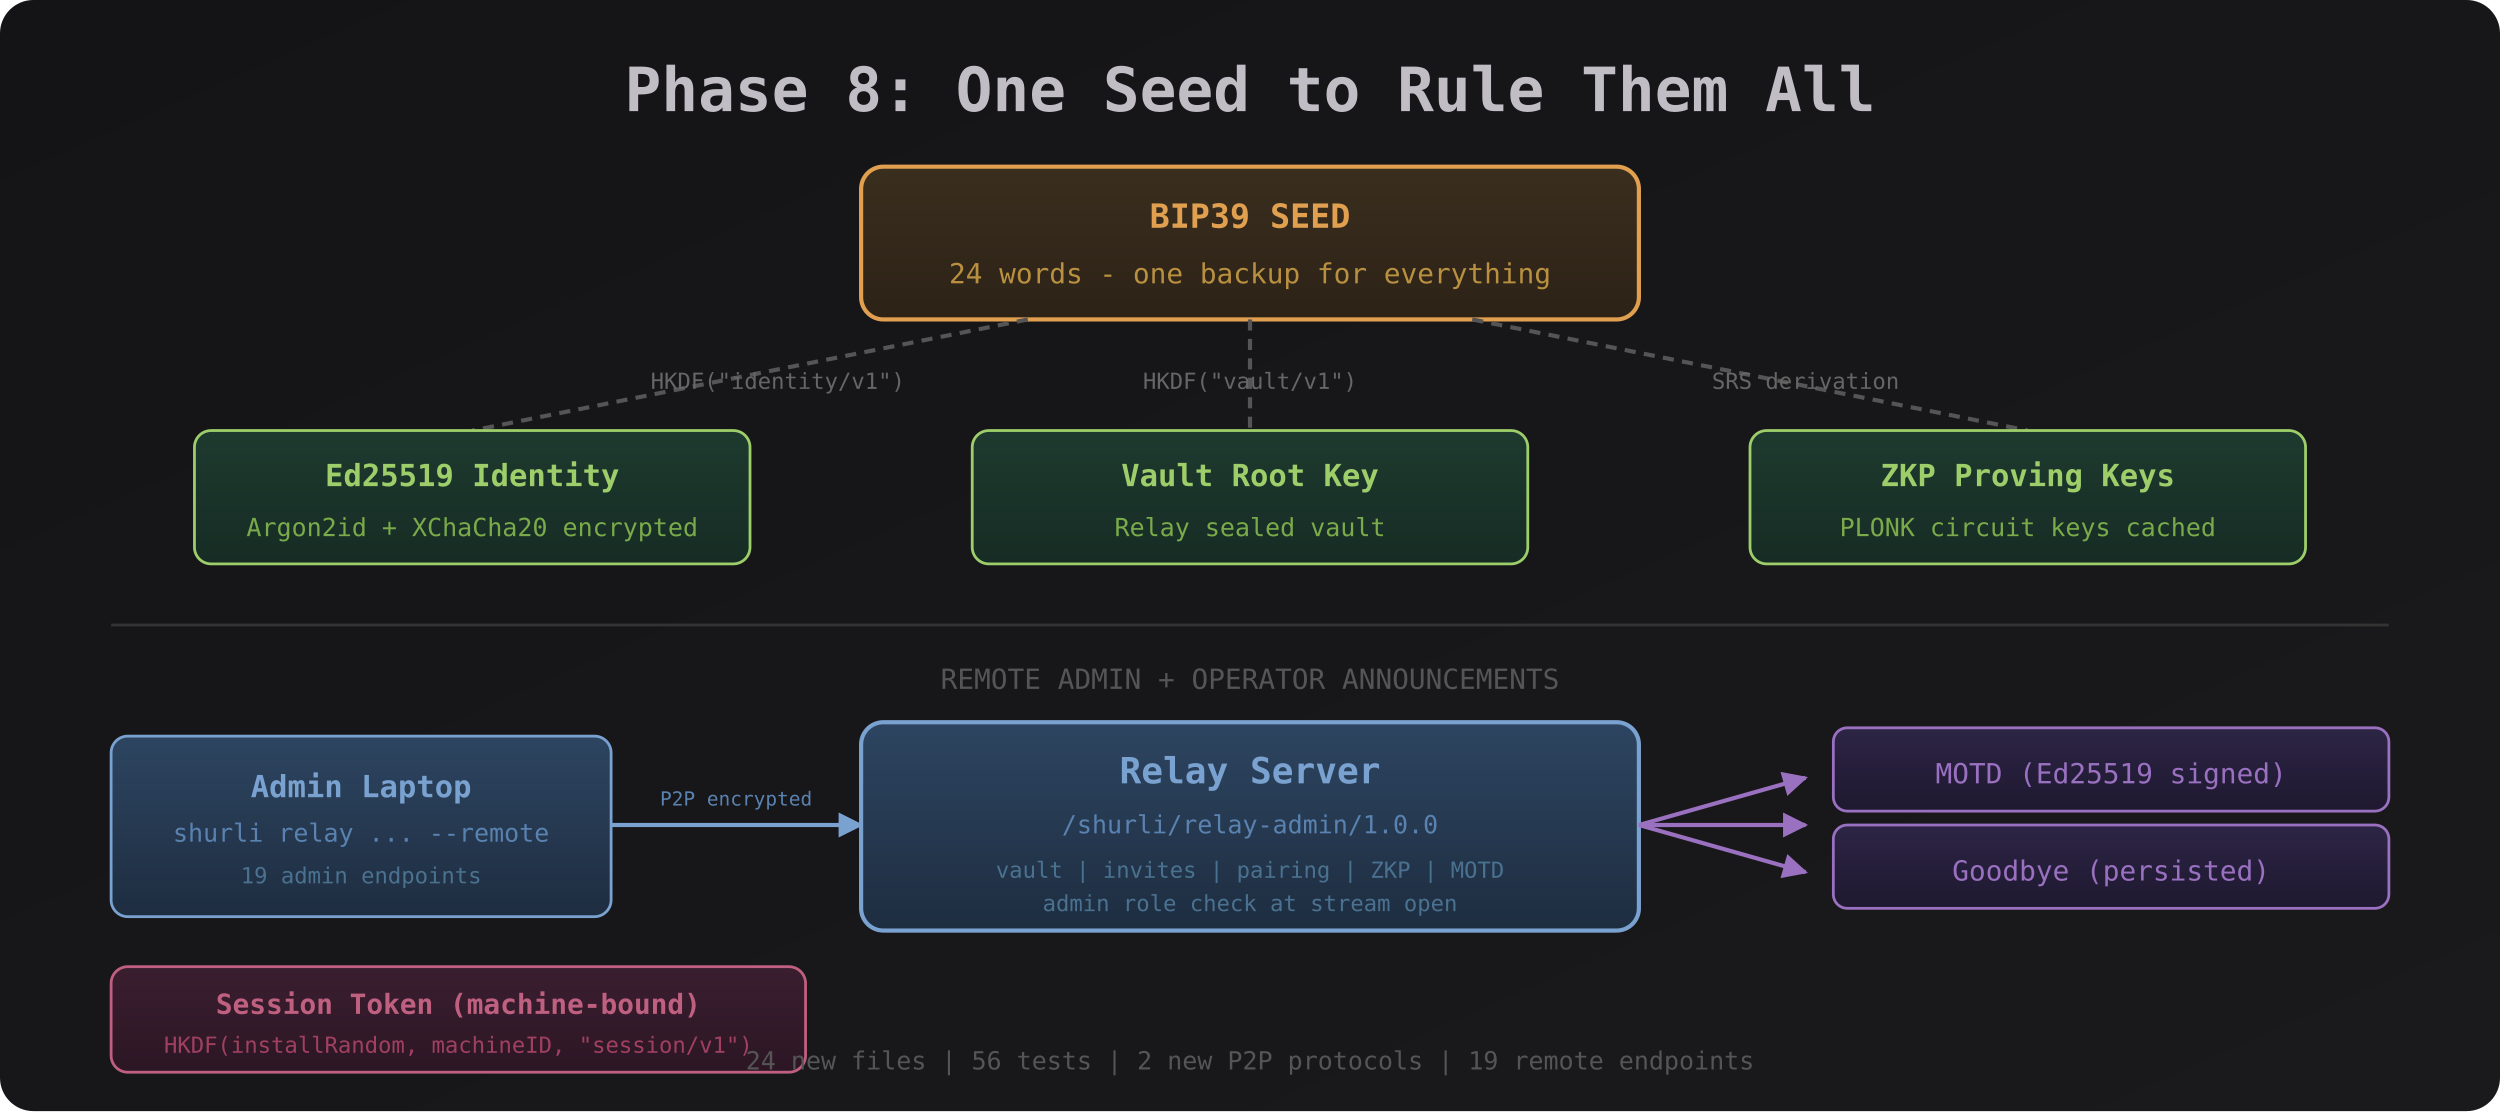
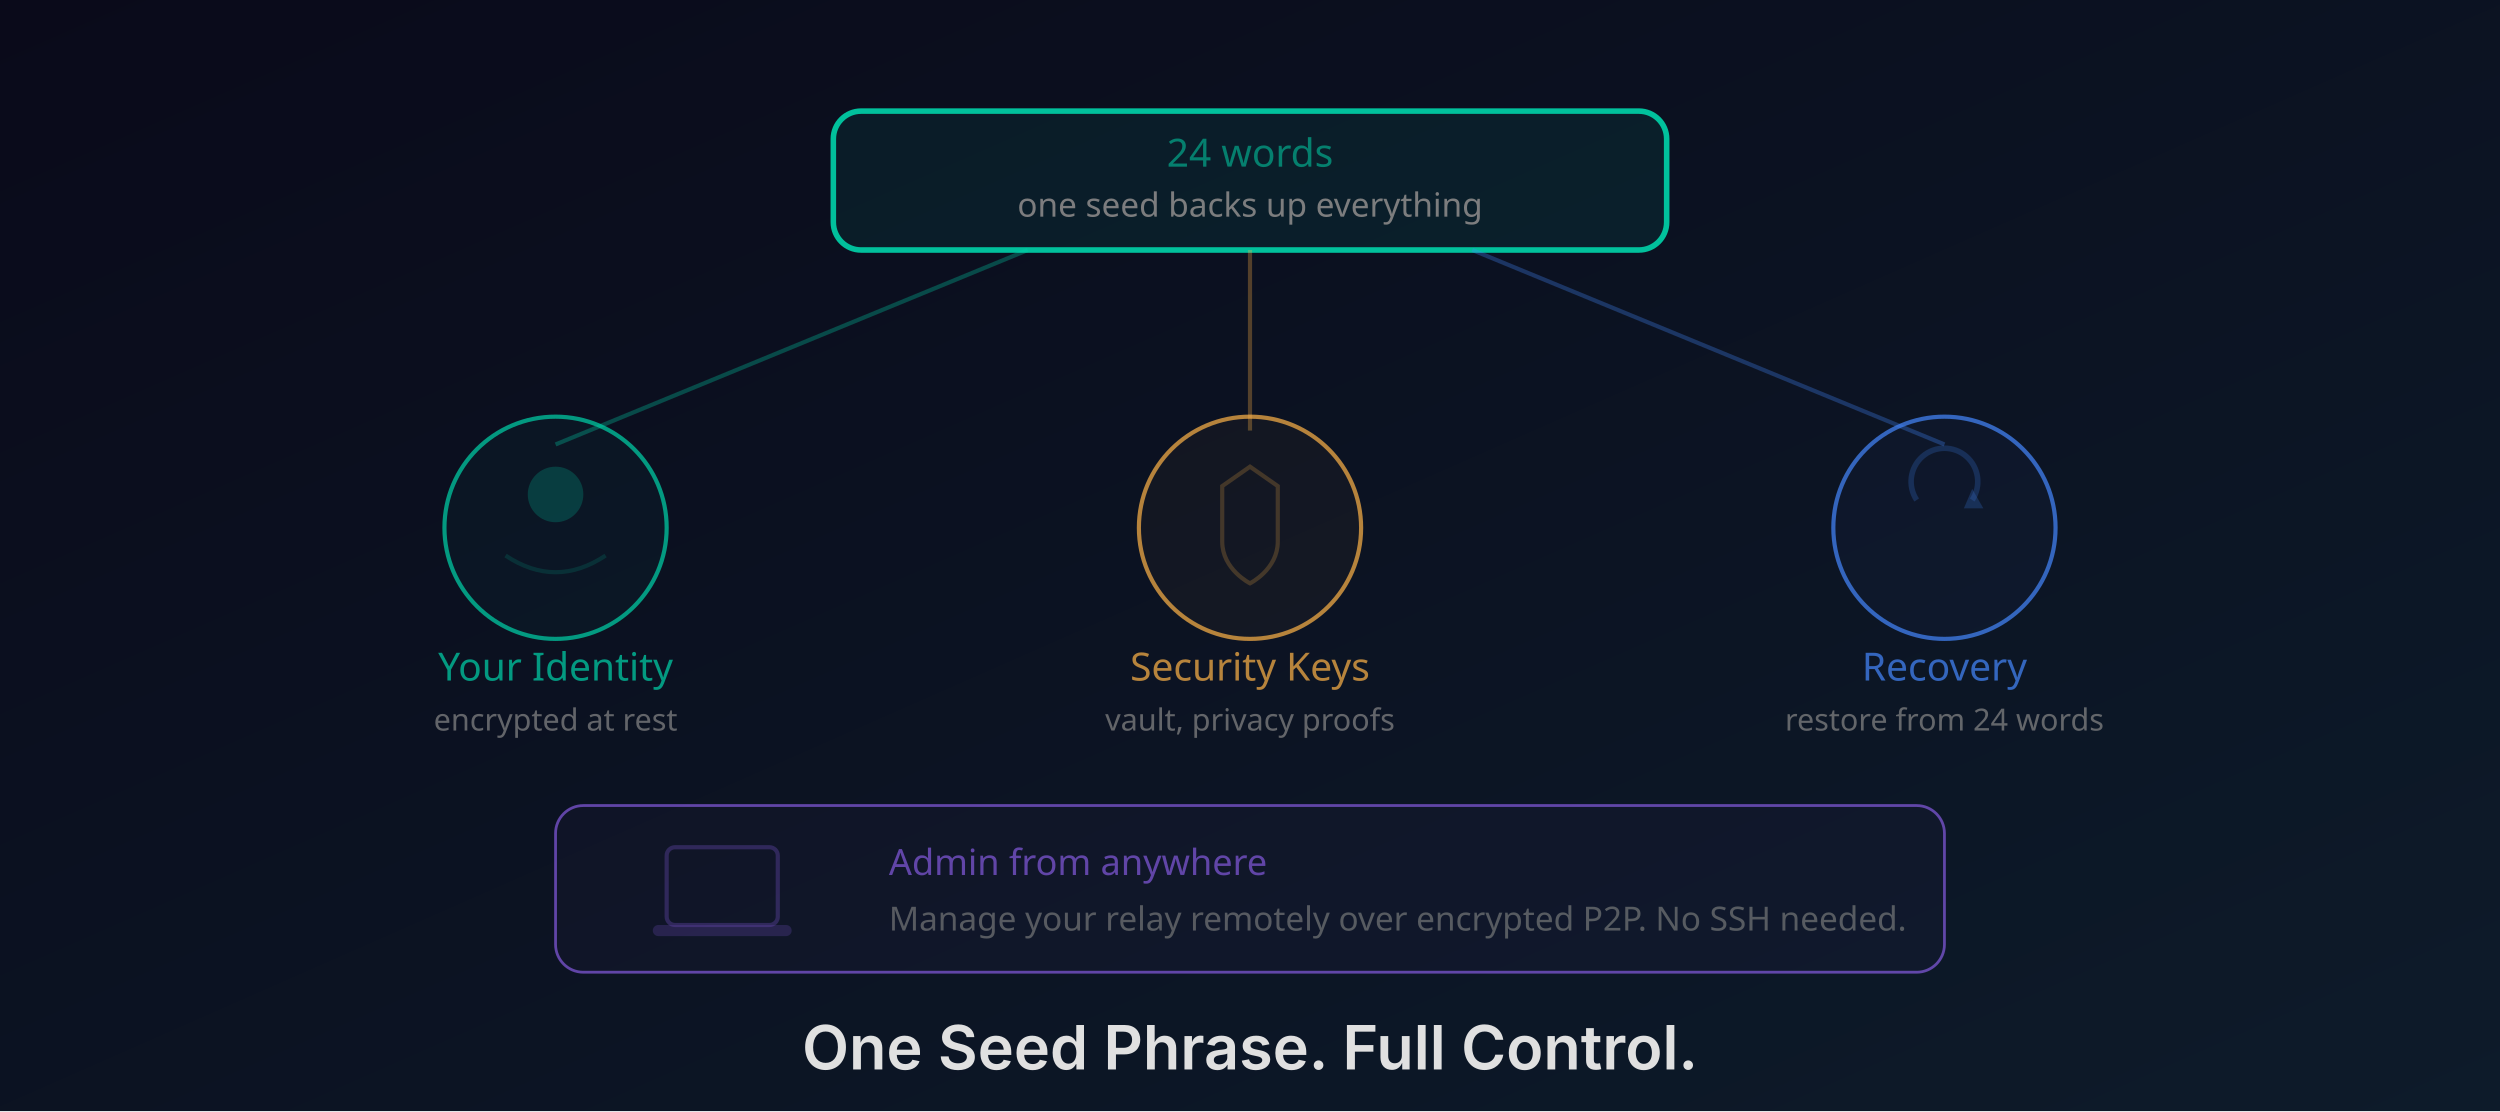
<svg xmlns="http://www.w3.org/2000/svg" viewBox="0 0 900 400" width="900" height="400">
  <defs>
-     <linearGradient id="bgGrad" x1="0%" y1="0%" x2="100%" y2="100%">
-       <stop offset="0%" style="stop-color:#141316;stop-opacity:1" />
-       <stop offset="100%" style="stop-color:#1a191c;stop-opacity:1" />
-     </linearGradient>
-     <linearGradient id="seedFill" x1="0%" y1="0%" x2="0%" y2="100%">
-       <stop offset="0%" style="stop-color:#3a2e1e;stop-opacity:1" />
-       <stop offset="100%" style="stop-color:#2c2216;stop-opacity:1" />
-     </linearGradient>
-     <linearGradient id="keyFill" x1="0%" y1="0%" x2="0%" y2="100%">
-       <stop offset="0%" style="stop-color:#1e3a2f;stop-opacity:1" />
-       <stop offset="100%" style="stop-color:#162c24;stop-opacity:1" />
-     </linearGradient>
-     <linearGradient id="adminFill" x1="0%" y1="0%" x2="0%" y2="100%">
-       <stop offset="0%" style="stop-color:#2d4561;stop-opacity:1" />
-       <stop offset="100%" style="stop-color:#1e2d40;stop-opacity:1" />
-     </linearGradient>
-     <linearGradient id="motdFill" x1="0%" y1="0%" x2="0%" y2="100%">
-       <stop offset="0%" style="stop-color:#2d2545;stop-opacity:1" />
-       <stop offset="100%" style="stop-color:#1e1830;stop-opacity:1" />
-     </linearGradient>
-     <linearGradient id="sessionFill" x1="0%" y1="0%" x2="0%" y2="100%">
-       <stop offset="0%" style="stop-color:#3a1e2f;stop-opacity:1" />
-       <stop offset="100%" style="stop-color:#2c1624;stop-opacity:1" />
+     <linearGradient id="bgP8" x1="0%" y1="0%" x2="100%" y2="100%">
+       <stop offset="0%" stop-color="#0a0a1a" />
+       <stop offset="100%" stop-color="#0d1b2a" />
    </linearGradient>
  </defs>
-   <rect width="900" height="400" rx="12" fill="url(#bgGrad)" />
-   <text x="450" y="40" text-anchor="middle" font-family="SF Mono, Menlo, monospace" font-size="22" fill="#c0bdc5" font-weight="bold">Phase 8: One Seed to Rule Them All</text>
-   <rect x="310" y="60" width="280" height="55" rx="8" fill="url(#seedFill)" stroke="#e0a050" stroke-width="1.5" />
-   <text x="450" y="82" text-anchor="middle" font-family="SF Mono, monospace" font-size="12" fill="#e0a050" font-weight="bold">BIP39 SEED</text>
-   <text x="450" y="102" text-anchor="middle" font-family="SF Mono, monospace" font-size="10" fill="#b89040">24 words - one backup for everything</text>
-   <line x1="370" y1="115" x2="170" y2="155" stroke="#555" stroke-width="1.5" stroke-dasharray="4,3" />
-   <line x1="450" y1="115" x2="450" y2="155" stroke="#555" stroke-width="1.5" stroke-dasharray="4,3" />
-   <line x1="530" y1="115" x2="730" y2="155" stroke="#555" stroke-width="1.5" stroke-dasharray="4,3" />
-   <text x="280" y="140" text-anchor="middle" font-family="SF Mono, monospace" font-size="8" fill="#666">HKDF("identity/v1")</text>
-   <text x="450" y="140" text-anchor="middle" font-family="SF Mono, monospace" font-size="8" fill="#666">HKDF("vault/v1")</text>
-   <text x="650" y="140" text-anchor="middle" font-family="SF Mono, monospace" font-size="8" fill="#666">SRS derivation</text>
-   <rect x="70" y="155" width="200" height="48" rx="6" fill="url(#keyFill)" stroke="#9ece6a" stroke-width="1" />
-   <text x="170" y="175" text-anchor="middle" font-family="SF Mono, monospace" font-size="11" fill="#9ece6a" font-weight="bold">Ed25519 Identity</text>
-   <text x="170" y="193" text-anchor="middle" font-family="SF Mono, monospace" font-size="9" fill="#7aaa4a">Argon2id + XChaCha20 encrypted</text>
-   <rect x="350" y="155" width="200" height="48" rx="6" fill="url(#keyFill)" stroke="#9ece6a" stroke-width="1" />
-   <text x="450" y="175" text-anchor="middle" font-family="SF Mono, monospace" font-size="11" fill="#9ece6a" font-weight="bold">Vault Root Key</text>
-   <text x="450" y="193" text-anchor="middle" font-family="SF Mono, monospace" font-size="9" fill="#7aaa4a">Relay sealed vault</text>
-   <rect x="630" y="155" width="200" height="48" rx="6" fill="url(#keyFill)" stroke="#9ece6a" stroke-width="1" />
-   <text x="730" y="175" text-anchor="middle" font-family="SF Mono, monospace" font-size="11" fill="#9ece6a" font-weight="bold">ZKP Proving Keys</text>
-   <text x="730" y="193" text-anchor="middle" font-family="SF Mono, monospace" font-size="9" fill="#7aaa4a">PLONK circuit keys cached</text>
-   <line x1="40" y1="225" x2="860" y2="225" stroke="#333" stroke-width="1" />
-   <text x="450" y="248" text-anchor="middle" font-family="SF Mono, monospace" font-size="10" fill="#555">REMOTE ADMIN + OPERATOR ANNOUNCEMENTS</text>
-   <rect x="40" y="265" width="180" height="65" rx="6" fill="url(#adminFill)" stroke="#7aa2d0" stroke-width="1" />
-   <text x="130" y="287" text-anchor="middle" font-family="SF Mono, monospace" font-size="11" fill="#7aa2d0" font-weight="bold">Admin Laptop</text>
-   <text x="130" y="303" text-anchor="middle" font-family="SF Mono, monospace" font-size="9" fill="#5a82b0">shurli relay ... --remote</text>
-   <text x="130" y="318" text-anchor="middle" font-family="SF Mono, monospace" font-size="8" fill="#4a7290">19 admin endpoints</text>
-   <line x1="220" y1="297" x2="310" y2="297" stroke="#7aa2d0" stroke-width="1.5" marker-end="url(#arrowBlue)" />
-   <text x="265" y="290" text-anchor="middle" font-family="SF Mono, monospace" font-size="7" fill="#5a82b0">P2P encrypted</text>
-   <rect x="310" y="260" width="280" height="75" rx="8" fill="url(#adminFill)" stroke="#7aa2d0" stroke-width="1.5" />
-   <text x="450" y="282" text-anchor="middle" font-family="SF Mono, monospace" font-size="13" fill="#7aa2d0" font-weight="bold">Relay Server</text>
-   <text x="450" y="300" text-anchor="middle" font-family="SF Mono, monospace" font-size="9" fill="#5a82b0">/shurli/relay-admin/1.0.0</text>
-   <text x="450" y="316" text-anchor="middle" font-family="SF Mono, monospace" font-size="8" fill="#4a7290">vault | invites | pairing | ZKP | MOTD</text>
-   <text x="450" y="328" text-anchor="middle" font-family="SF Mono, monospace" font-size="8" fill="#4a7290">admin role check at stream open</text>
-   <line x1="590" y1="297" x2="650" y2="280" stroke="#9a70c0" stroke-width="1.5" marker-end="url(#arrowPurple)" />
-   <line x1="590" y1="297" x2="650" y2="297" stroke="#9a70c0" stroke-width="1.5" marker-end="url(#arrowPurple)" />
-   <line x1="590" y1="297" x2="650" y2="314" stroke="#9a70c0" stroke-width="1.5" marker-end="url(#arrowPurple)" />
-   <rect x="660" y="262" width="200" height="30" rx="5" fill="url(#motdFill)" stroke="#9a70c0" stroke-width="1" />
-   <text x="760" y="282" text-anchor="middle" font-family="SF Mono, monospace" font-size="10" fill="#9a70c0">MOTD (Ed25519 signed)</text>
-   <rect x="660" y="297" width="200" height="30" rx="5" fill="url(#motdFill)" stroke="#9a70c0" stroke-width="1" />
-   <text x="760" y="317" text-anchor="middle" font-family="SF Mono, monospace" font-size="10" fill="#9a70c0">Goodbye (persisted)</text>
-   <rect x="40" y="348" width="250" height="38" rx="6" fill="url(#sessionFill)" stroke="#c06080" stroke-width="1" />
-   <text x="165" y="365" text-anchor="middle" font-family="SF Mono, monospace" font-size="10" fill="#c06080" font-weight="bold">Session Token (machine-bound)</text>
-   <text x="165" y="379" text-anchor="middle" font-family="SF Mono, monospace" font-size="8" fill="#a04060">HKDF(installRandom, machineID, "session/v1")</text>
-   <text x="450" y="385" text-anchor="middle" font-family="SF Mono, monospace" font-size="9" fill="#555">24 new files | 56 tests | 2 new P2P protocols | 19 remote endpoints</text>
-   <defs>
-     <marker id="arrowBlue" viewBox="0 0 10 10" refX="9" refY="5" markerWidth="6" markerHeight="6" orient="auto-start-reverse">
-       <path d="M 0 0 L 10 5 L 0 10 z" fill="#7aa2d0" />
-     </marker>
-     <marker id="arrowPurple" viewBox="0 0 10 10" refX="9" refY="5" markerWidth="6" markerHeight="6" orient="auto-start-reverse">
-       <path d="M 0 0 L 10 5 L 0 10 z" fill="#9a70c0" />
-     </marker>
-   </defs>
+   <rect width="900" height="400" fill="url(#bgP8)" />
+   <g opacity="0.9">
+     <rect x="300" y="40" width="300" height="50" rx="10" fill="#00d4aa" fill-opacity="0.08" stroke="#00d4aa" stroke-width="2" />
+     <text x="450" y="60" text-anchor="middle" font-family="system-ui, sans-serif" font-size="14" fill="#00d4aa" opacity="0.6">24 words</text>
+     <text x="450" y="78" text-anchor="middle" font-family="system-ui, sans-serif" font-size="12" fill="#888">one seed backs up everything</text>
+   </g>
+   <line x1="370" y1="90" x2="200" y2="160" stroke="#00d4aa" stroke-width="1.5" opacity="0.3" />
+   <g opacity="0.7">
+     <circle cx="200" cy="190" r="40" stroke="#00d4aa" stroke-width="1.5" fill="#00d4aa" fill-opacity="0.05" />
+     <circle cx="200" cy="178" r="10" fill="#00d4aa" opacity="0.3" />
+     <path d="M182,200 Q200,212 218,200" stroke="#00d4aa" stroke-width="1.5" fill="none" opacity="0.2" />
+     <text x="200" y="245" text-anchor="middle" font-family="system-ui, sans-serif" font-size="14" font-weight="500" fill="#00d4aa">Your Identity</text>
+     <text x="200" y="263" text-anchor="middle" font-family="system-ui, sans-serif" font-size="11" fill="#888">encrypted at rest</text>
+   </g>
+   <line x1="450" y1="90" x2="450" y2="155" stroke="#ffb347" stroke-width="1.5" opacity="0.3" />
+   <g opacity="0.7">
+     <circle cx="450" cy="190" r="40" stroke="#ffb347" stroke-width="1.5" fill="#ffb347" fill-opacity="0.05" />
+     <path d="M460,175 L460,195 C460,205 450,210 450,210 C450,210 440,205 440,195 L440,175 L450,168 L460,175 Z" stroke="#ffb347" stroke-width="1.5" fill="none" opacity="0.3" />
+     <text x="450" y="245" text-anchor="middle" font-family="system-ui, sans-serif" font-size="14" font-weight="500" fill="#ffb347">Security Keys</text>
+     <text x="450" y="263" text-anchor="middle" font-family="system-ui, sans-serif" font-size="11" fill="#888">vault, privacy proofs</text>
+   </g>
+   <line x1="530" y1="90" x2="700" y2="160" stroke="#4488ff" stroke-width="1.5" opacity="0.3" />
+   <g opacity="0.7">
+     <circle cx="700" cy="190" r="40" stroke="#4488ff" stroke-width="1.5" fill="#4488ff" fill-opacity="0.05" />
+     <path d="M690,180 A12,12 0 1,1 710,180" stroke="#4488ff" stroke-width="2" fill="none" opacity="0.3" />
+     <polygon points="710,176 714,183 707,183" fill="#4488ff" opacity="0.3" />
+     <text x="700" y="245" text-anchor="middle" font-family="system-ui, sans-serif" font-size="14" font-weight="500" fill="#4488ff">Recovery</text>
+     <text x="700" y="263" text-anchor="middle" font-family="system-ui, sans-serif" font-size="11" fill="#888">restore from 24 words</text>
+   </g>
+   <g opacity="0.6">
+     <rect x="200" y="290" width="500" height="60" rx="10" fill="#9966ff" fill-opacity="0.04" stroke="#9966ff" stroke-width="1" />
+     <rect x="240" y="305" width="40" height="28" rx="3" stroke="#9966ff" stroke-width="1.5" fill="none" opacity="0.4" />
+     <rect x="235" y="333" width="50" height="4" rx="2" fill="#9966ff" opacity="0.3" />
+     <text x="320" y="315" font-family="system-ui, sans-serif" font-size="13" fill="#9966ff" font-weight="500">Admin from anywhere</text>
+     <text x="320" y="335" font-family="system-ui, sans-serif" font-size="12" fill="#888">Manage your relay remotely over encrypted P2P. No SSH needed.</text>
+   </g>
+   <text x="450" y="385" text-anchor="middle" font-family="system-ui, -apple-system, sans-serif" font-size="22" font-weight="600" fill="#e0e0e0">One Seed Phrase. Full Control.</text>
</svg>
